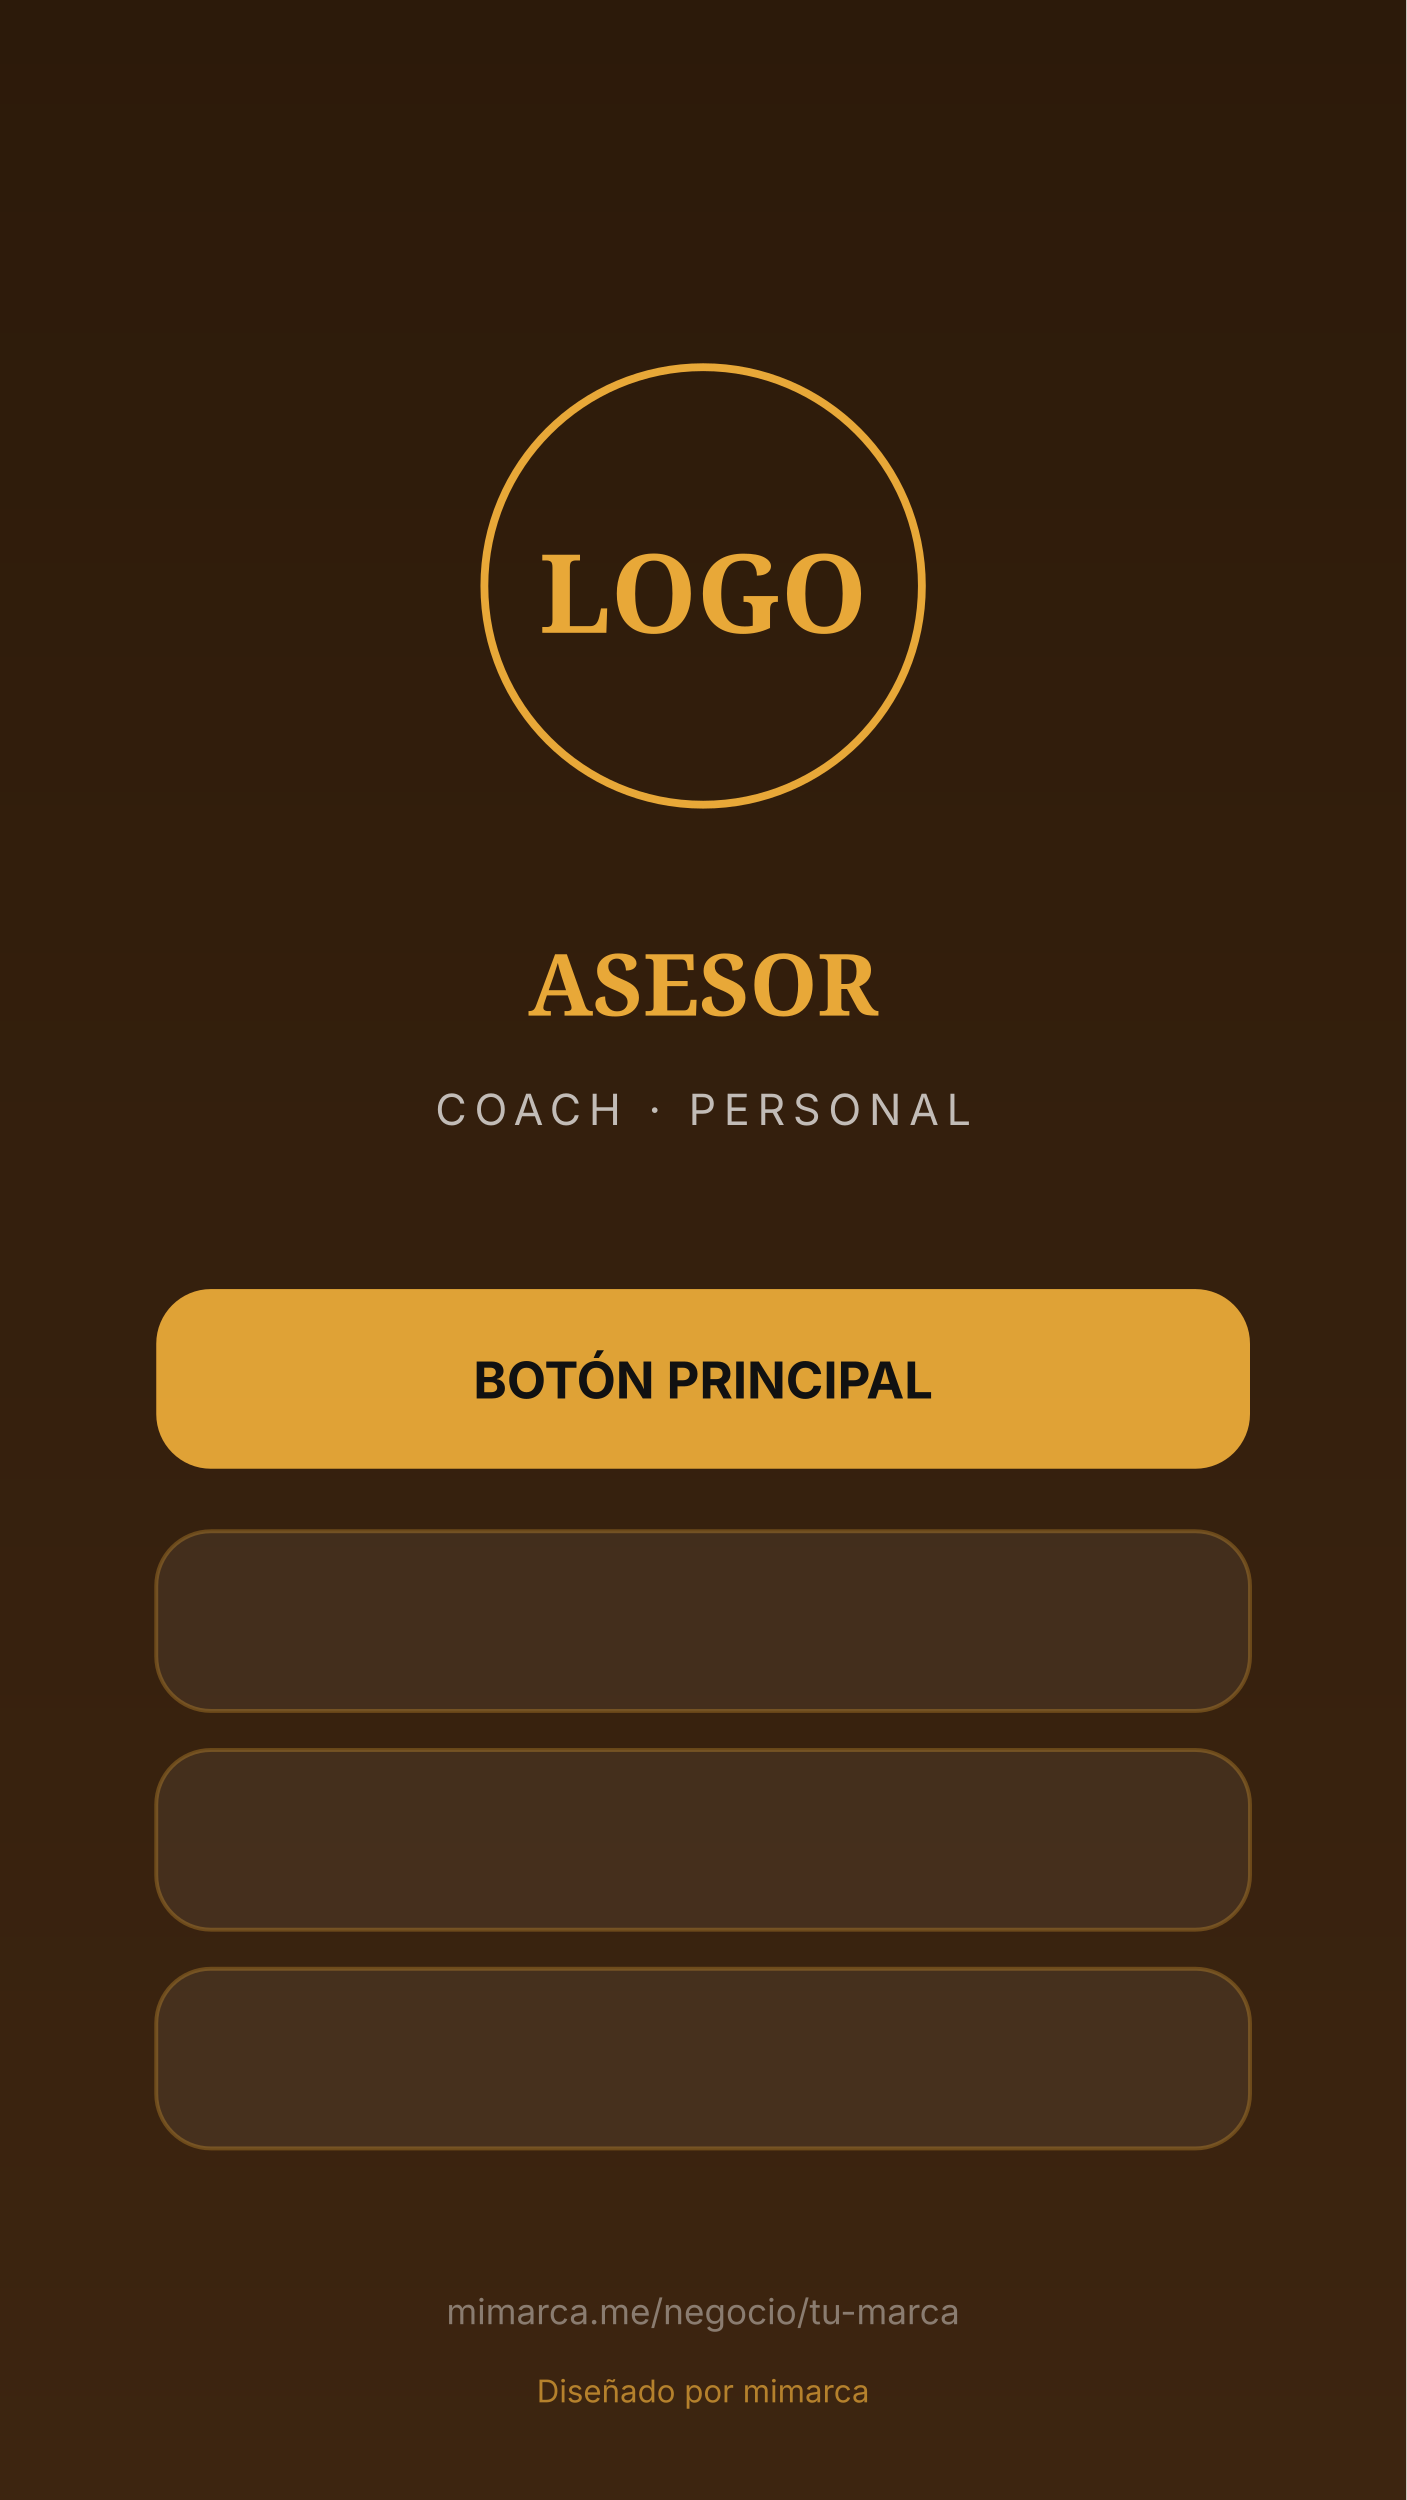
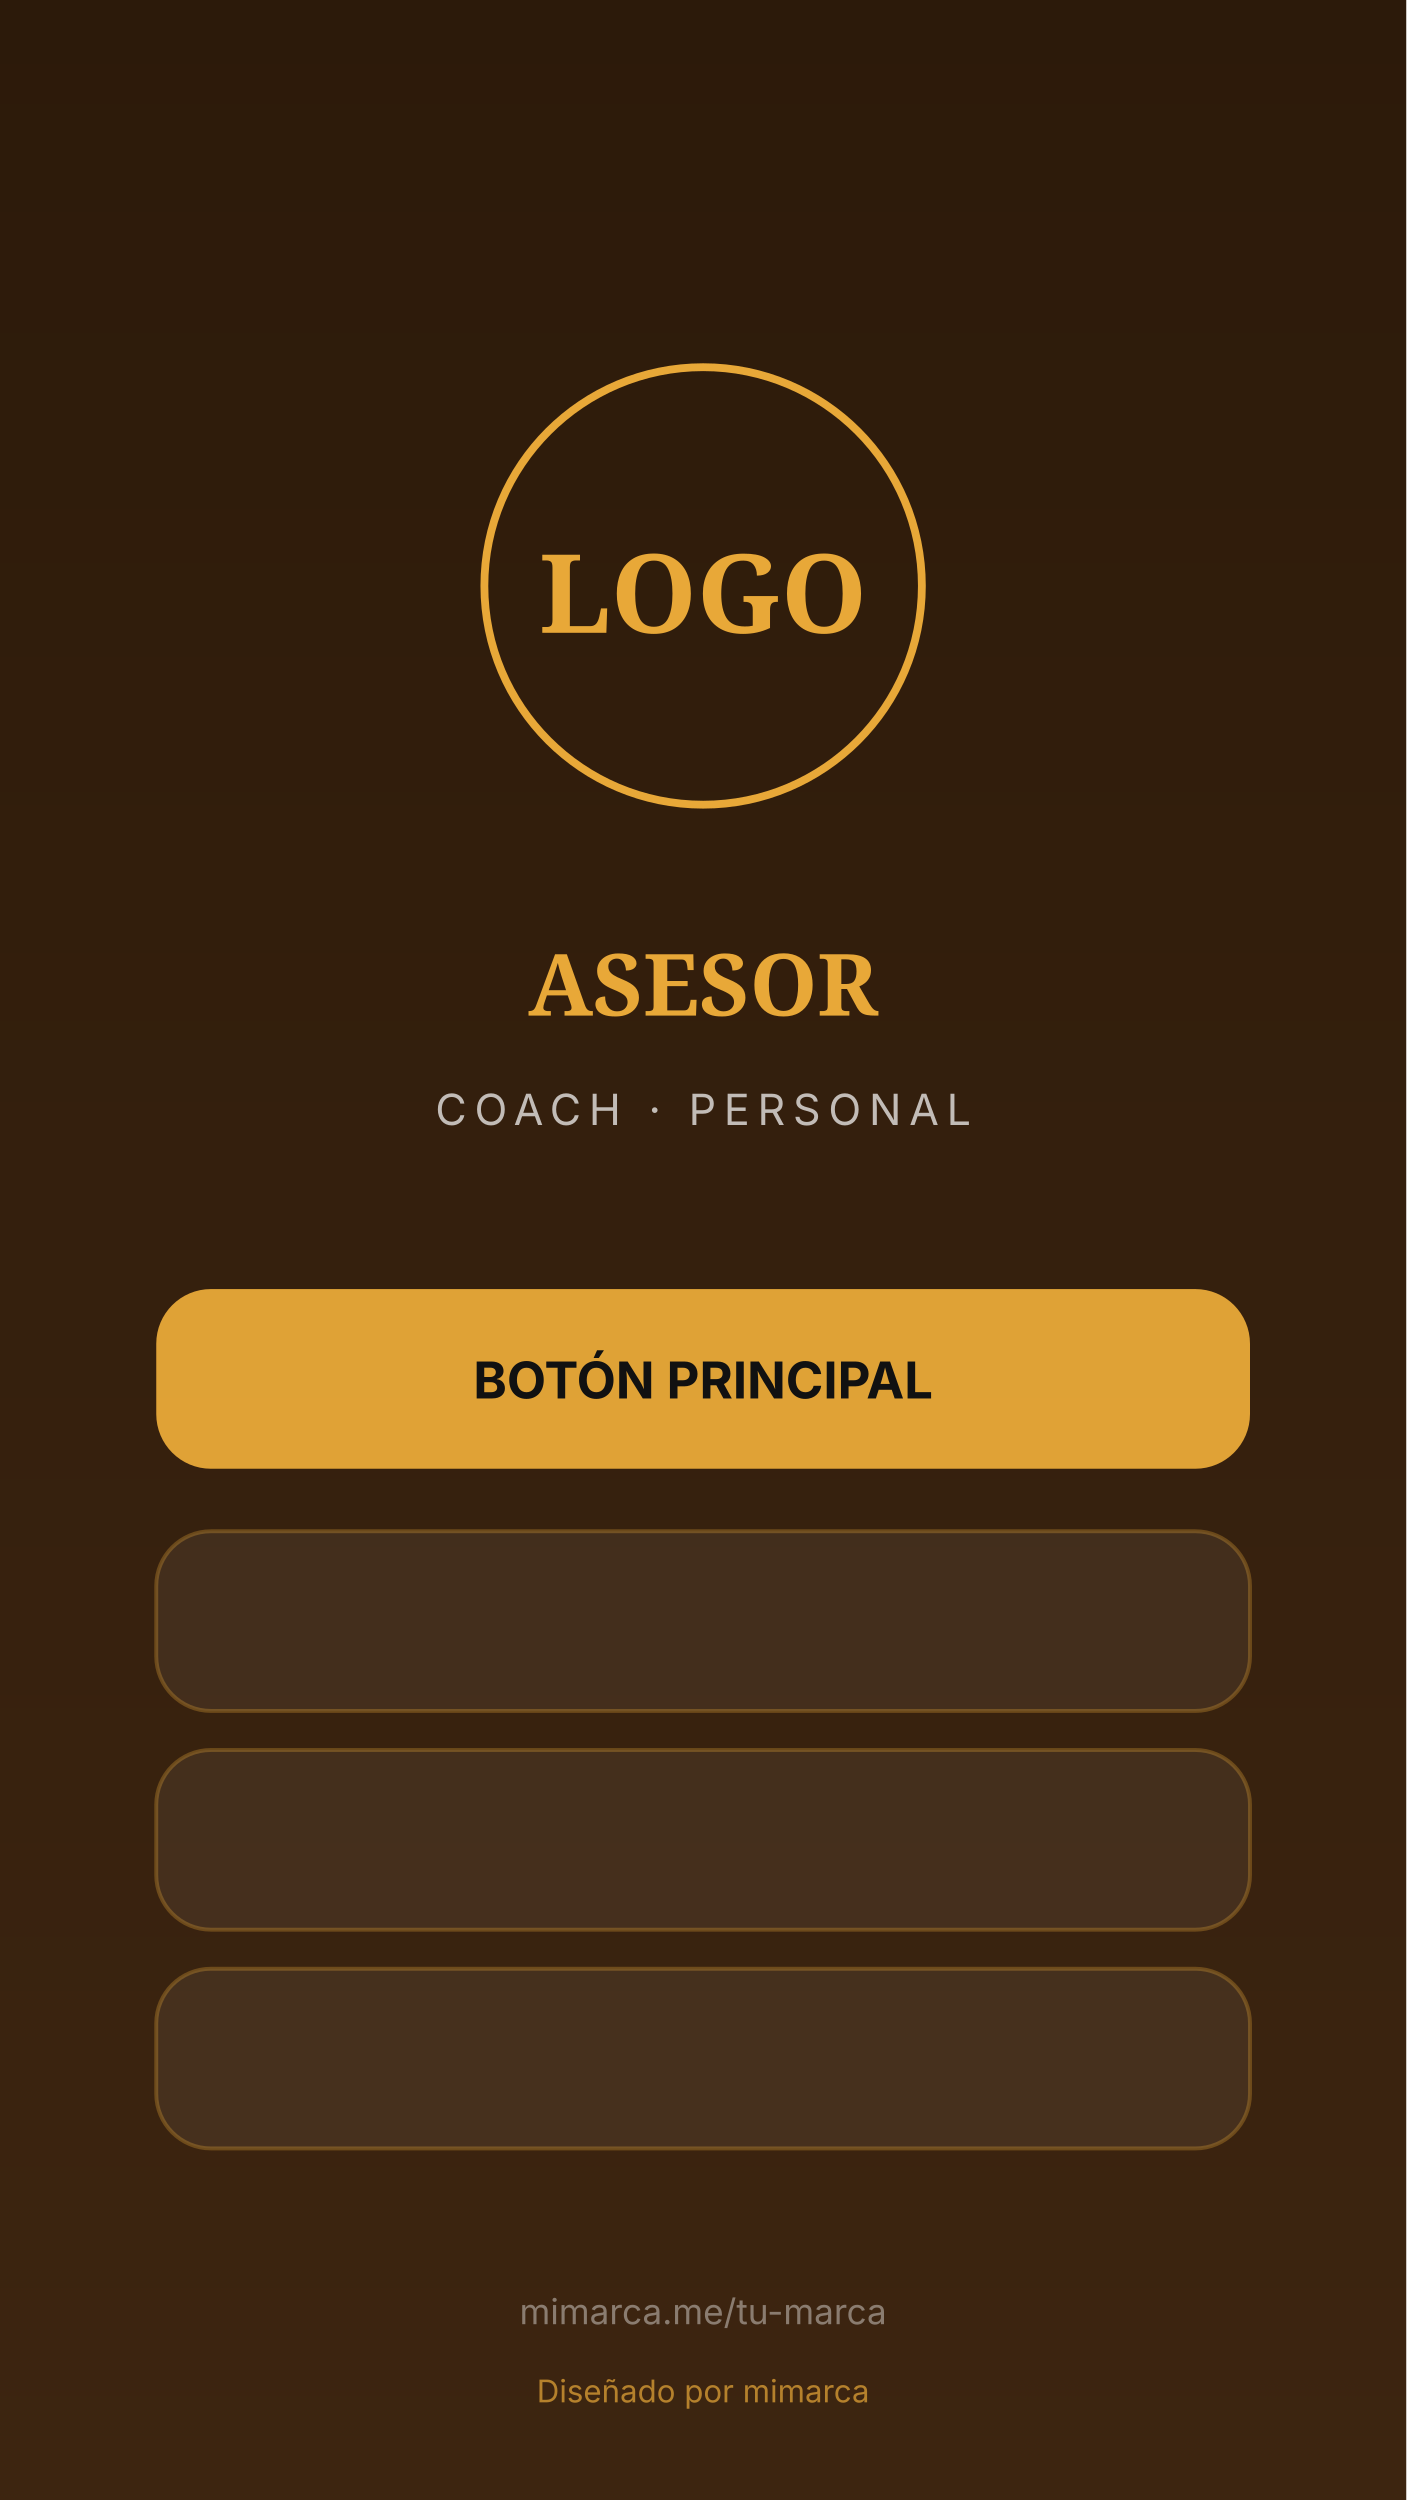
<svg xmlns="http://www.w3.org/2000/svg" viewBox="0 0 360 640" width="360" height="640">
  <defs>
    <linearGradient id="bg" x1="0" y1="0" x2="0" y2="1">
      <stop offset="0%" stop-color="#2c1a0a" />
      <stop offset="100%" stop-color="#3d2510" />
    </linearGradient>
  </defs>
  <rect width="360" height="640" fill="url(#bg)" />
  <circle cx="180" cy="150" r="56" fill="none" stroke="#e8a838" stroke-width="2" />
  <text x="180" y="162" text-anchor="middle" font-family="Georgia, serif" font-size="28" fill="#e8a838" font-weight="700">LOGO</text>
  <text x="180" y="260" text-anchor="middle" font-family="Georgia, serif" font-size="22" fill="#e8a838" font-weight="700">ASESOR</text>
  <text x="180" y="288" text-anchor="middle" font-family="Inter, sans-serif" font-size="11" fill="rgba(255,255,255,0.7)" letter-spacing="2">COACH · PERSONAL</text>
  <rect x="40" y="330" width="280" height="46" rx="14" fill="#e8a838" opacity="0.95" />
  <text x="180" y="358" text-anchor="middle" font-family="Inter, sans-serif" font-size="13" fill="#111" font-weight="700">BOTÓN PRINCIPAL</text>
  <rect x="40" y="392" width="280" height="46" rx="14" fill="rgba(255,255,255,0.06)" stroke="#e8a838" stroke-opacity="0.3" />
  <rect x="40" y="448" width="280" height="46" rx="14" fill="rgba(255,255,255,0.06)" stroke="#e8a838" stroke-opacity="0.3" />
  <rect x="40" y="504" width="280" height="46" rx="14" fill="rgba(255,255,255,0.06)" stroke="#e8a838" stroke-opacity="0.3" />
-   <text x="180" y="595" text-anchor="middle" font-family="Inter, sans-serif" font-size="9" fill="rgba(255,255,255,0.4)">mimarca.me/negocio/tu-marca</text>
+   <text x="180" y="595" text-anchor="middle" font-family="Inter, sans-serif" font-size="9" fill="rgba(255,255,255,0.4)">mimarca.me/tu-marca</text>
  <text x="180" y="615" text-anchor="middle" font-family="Inter, sans-serif" font-size="8" fill="#e8a838" opacity="0.7">Diseñado por mimarca</text>
</svg>
